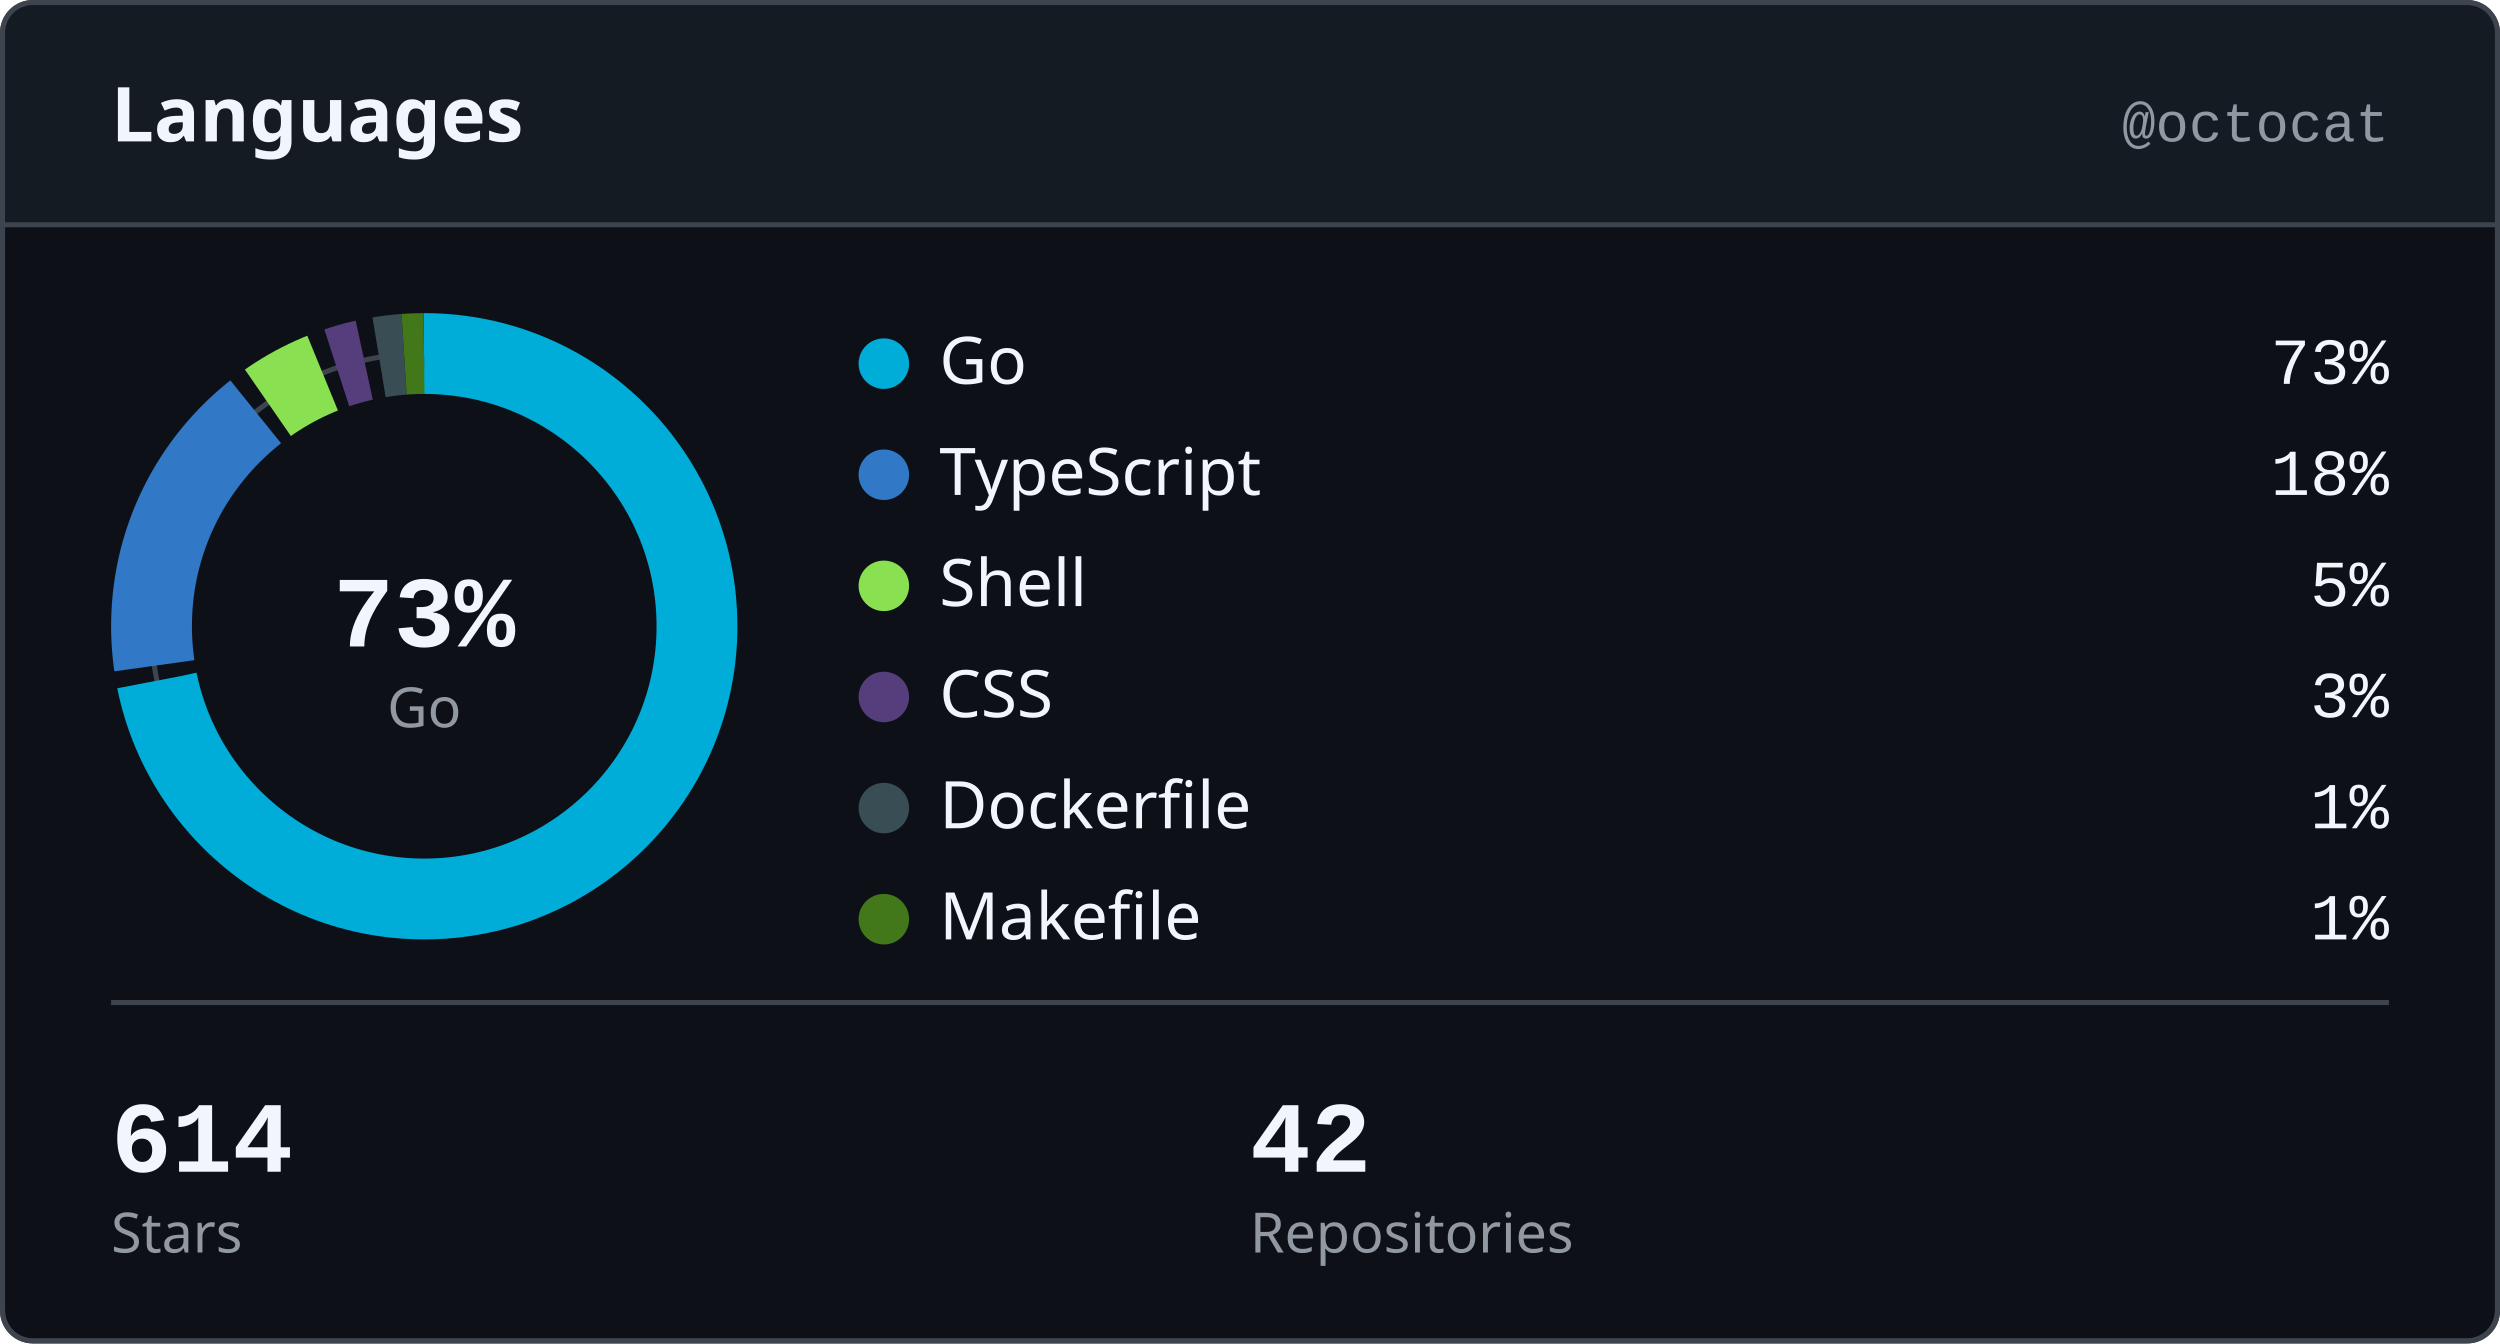
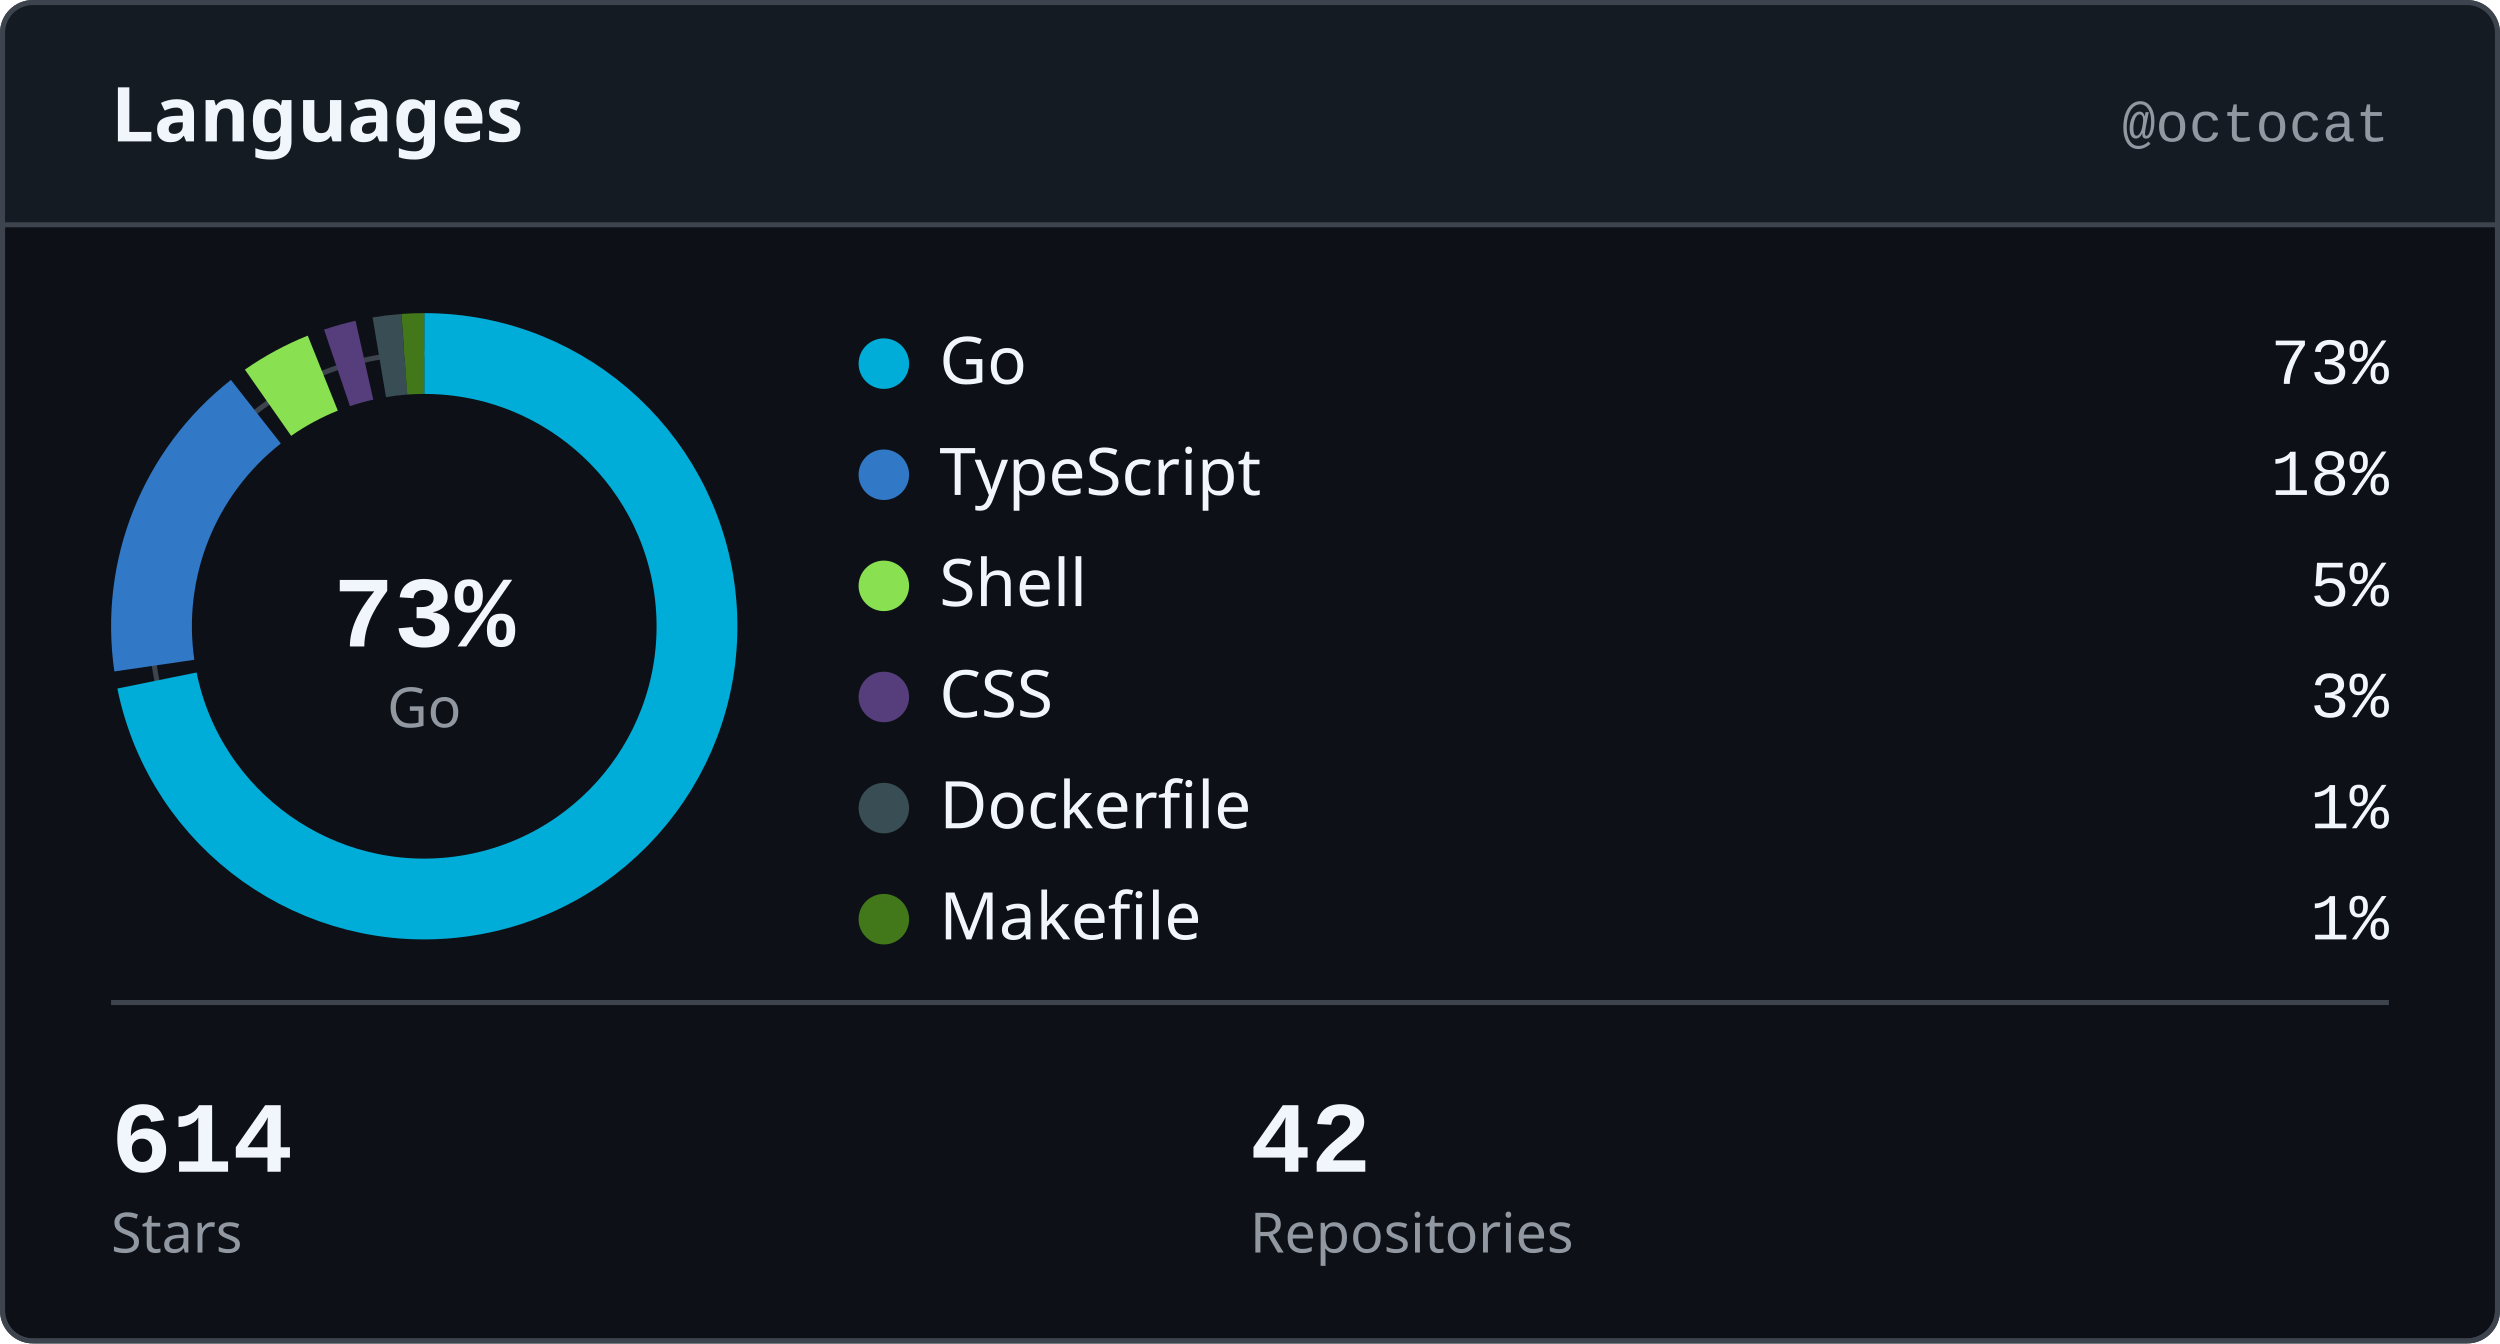
<svg xmlns="http://www.w3.org/2000/svg" width="495" height="266" viewBox="0 0 495 266" role="img" aria-labelledby="ghcTitle ghcDesc">
  <style>
.bg{fill:#0d1117;stroke:#3d444d}
.panel{fill:#151b23}
.t,.v,.big{fill:#f0f6fc}
.d,.l,.h,.s{fill:#9198a1}
.n,.c{fill:#f0f6fc}
.star,.pill-v{fill:#4493f8}
.on-accent{fill:#0d1117}
.line{stroke:#4493f8}
.area{fill:#4493f8}
.axis,.edge{stroke:#3d444d}
.track{fill:#3d444d}
.ok{fill:#3fb950}
.fg{fill:#f0f6fc}
.h0{fill:#151b23}.h1{fill:#033a16}.h2{fill:#196c2e}.h3{fill:#2ea043}.h4{fill:#56d364}
text{font-family:-apple-system,BlinkMacSystemFont,'Segoe UI','Noto Sans',Helvetica,Arial,sans-serif}
.mono{font-family:ui-monospace,SFMono-Regular,'SF Mono',Menlo,Consolas,'Liberation Mono',monospace}
.t{font-size:15px;font-weight:600}
.d{font-size:11px}
.v{font-size:22px;font-weight:600;font-family:ui-monospace,SFMono-Regular,'SF Mono',Menlo,Consolas,'Liberation Mono',monospace}
.big{font-size:20px;font-weight:600;font-family:ui-monospace,SFMono-Regular,'SF Mono',Menlo,Consolas,'Liberation Mono',monospace}
.l{font-size:11px}
.h{font-size:14px;font-weight:600}
.n{font-size:13px}
.s{font-size:11px}
.c{font-size:13px;font-weight:500;font-family:ui-monospace,SFMono-Regular,'SF Mono',Menlo,Consolas,'Liberation Mono',monospace}
.line{fill:none;stroke-width:2;stroke-linecap:round;stroke-linejoin:round}
.area{fill-opacity:0.12;stroke:none}
.axis{stroke-width:1}
.edge{fill:none;stroke-width:1}
+ .m0{animation:m0 1.88s linear 1}
+ @keyframes m0{0%{stroke-dasharray:1;stroke-dashoffset:1}54.21%,100%{stroke-dasharray:1;stroke-dashoffset:0}}
+ .m1{animation:m1 1.88s linear 1}
+ @keyframes m1{0%,54.21%{stroke-dasharray:1;stroke-dashoffset:1}67.33%,100%{stroke-dasharray:1;stroke-dashoffset:0}}
+ .m2{animation:m2 1.88s linear 1}
+ @keyframes m2{0%,67.33%{stroke-dasharray:1;stroke-dashoffset:1}70.7%,100%{stroke-dasharray:1;stroke-dashoffset:0}}
+ .m3{animation:m3 1.88s linear 1}
+ @keyframes m3{0%,70.7%{stroke-dasharray:1;stroke-dashoffset:1}73.37%,100%{stroke-dasharray:1;stroke-dashoffset:0}}
+ .m4{animation:m4 1.88s linear 1}
+ @keyframes m4{0%,73.37%{stroke-dasharray:1;stroke-dashoffset:1}76.03%,100%{stroke-dasharray:1;stroke-dashoffset:0}}
+ .m5{animation:m5 1.88s linear 1}
+ @keyframes m5{0%,76.03%{stroke-dasharray:1;stroke-dashoffset:1}78.69%,100%{stroke-dasharray:1;stroke-dashoffset:0}}
+ .m6{animation:m6 1.88s ease-out 1}
+ @keyframes m6{0%,78.69%{opacity:0}100%{opacity:1}}
+ @media (prefers-reduced-motion:reduce){.m0,.m1,.m2,.m3,.m4,.m5,.m6{animation:none}}
</style>
  <rect class="bg" x="0.5" y="0.5" width="494" height="265" rx="6" />
  <path class="panel" d="M0.5,44 V6.5 A6,6 0 0 1 6.5,0.5 H488.5 A6,6 0 0 1 494.5,6.5 V44 Z" />
  <line class="axis" x1="0.5" y1="44.5" x2="494.5" y2="44.5" />
  <rect class="edge" x="0.5" y="0.5" width="494" height="265" rx="6" />
  <text class="t" x="22" y="28" text-anchor="start">Languages</text>
  <text class="d mono" x="473" y="28" text-anchor="end">@octocat</text>
  <circle class="edge" cx="84" cy="124" r="54" stroke-width="16" />
-   <circle cx="84" cy="124" r="54" fill="none" stroke="#00add8" stroke-width="16" stroke-dasharray="243.65 95.64" stroke-dashoffset="-0" transform="rotate(-90 84 124)" />
-   <circle cx="84" cy="124" r="54" fill="none" stroke="#3178c6" stroke-width="16" stroke-dasharray="56.7 282.59" stroke-dashoffset="-246.65" transform="rotate(-90 84 124)" />
-   <circle cx="84" cy="124" r="54" fill="none" stroke="#89e051" stroke-width="16" stroke-dasharray="12.35 326.94" stroke-dashoffset="-306.36" transform="rotate(-90 84 124)" />
-   <circle cx="84" cy="124" r="54" fill="none" stroke="#563d7c" stroke-width="16" stroke-dasharray="5.64 333.65" stroke-dashoffset="-321.71" transform="rotate(-90 84 124)" />
-   <circle cx="84" cy="124" r="54" fill="none" stroke="#384d54" stroke-width="16" stroke-dasharray="4.99 334.3" stroke-dashoffset="-330.35" transform="rotate(-90 84 124)" />
-   <circle cx="84" cy="124" r="54" fill="none" stroke="#427819" stroke-width="16" stroke-dasharray="3.95 335.34" stroke-dashoffset="-335.34" transform="rotate(-90 84 124)" />
+   <path class="m0" pathLength="1" d="M84,70 A54,54 0 1 1 31.08,134.74" fill="none" stroke="#00add8" stroke-width="16" />
+   <path class="m1" pathLength="1" d="M30.56,131.79 A54,54 0 0 1 50.66,81.52" fill="none" stroke="#3178c6" stroke-width="16" />
+   <path class="m2" pathLength="1" d="M53.07,79.74 A54,54 0 0 1 63.91,73.88" fill="none" stroke="#89e051" stroke-width="16" />
+   <path class="m3" pathLength="1" d="M66.73,72.84 A54,54 0 0 1 72.15,71.32" fill="none" stroke="#563d7c" stroke-width="16" />
+   <path class="m4" pathLength="1" d="M75.1,70.74 A54,54 0 0 1 80.06,70.14" fill="none" stroke="#384d54" stroke-width="16" />
+   <path class="m5" pathLength="1" d="M80.06,70.14 A54,54 0 0 1 84,70" fill="none" stroke="#427819" stroke-width="16" />
  <text class="big t" x="84" y="128" text-anchor="middle">73%</text>
  <text class="s" x="84" y="144" text-anchor="middle">Go</text>
-   <circle cx="175" cy="72" r="5" fill="#00add8" />
-   <text class="n" x="186" y="76" text-anchor="start">Go</text>
-   <text class="c" x="473" y="76" text-anchor="end">73%</text>
-   <circle cx="175" cy="94" r="5" fill="#3178c6" />
-   <text class="n" x="186" y="98" text-anchor="start">TypeScript</text>
-   <text class="c" x="473" y="98" text-anchor="end">18%</text>
-   <circle cx="175" cy="116" r="5" fill="#89e051" />
-   <text class="n" x="186" y="120" text-anchor="start">Shell</text>
-   <text class="c" x="473" y="120" text-anchor="end">5%</text>
-   <circle cx="175" cy="138" r="5" fill="#563d7c" />
-   <text class="n" x="186" y="142" text-anchor="start">CSS</text>
-   <text class="c" x="473" y="142" text-anchor="end">3%</text>
-   <circle cx="175" cy="160" r="5" fill="#384d54" />
-   <text class="n" x="186" y="164" text-anchor="start">Dockerfile</text>
-   <text class="c" x="473" y="164" text-anchor="end">1%</text>
-   <circle cx="175" cy="182" r="5" fill="#427819" />
-   <text class="n" x="186" y="186" text-anchor="start">Makefile</text>
-   <text class="c" x="473" y="186" text-anchor="end">1%</text>
+   <circle class="m6" cx="175" cy="72" r="5" fill="#00add8" />
+   <text class="n m6" x="186" y="76" text-anchor="start">Go</text>
+   <text class="c m6" x="473" y="76" text-anchor="end">73%</text>
+   <circle class="m6" cx="175" cy="94" r="5" fill="#3178c6" />
+   <text class="n m6" x="186" y="98" text-anchor="start">TypeScript</text>
+   <text class="c m6" x="473" y="98" text-anchor="end">18%</text>
+   <circle class="m6" cx="175" cy="116" r="5" fill="#89e051" />
+   <text class="n m6" x="186" y="120" text-anchor="start">Shell</text>
+   <text class="c m6" x="473" y="120" text-anchor="end">5%</text>
+   <circle class="m6" cx="175" cy="138" r="5" fill="#563d7c" />
+   <text class="n m6" x="186" y="142" text-anchor="start">CSS</text>
+   <text class="c m6" x="473" y="142" text-anchor="end">3%</text>
+   <circle class="m6" cx="175" cy="160" r="5" fill="#384d54" />
+   <text class="n m6" x="186" y="164" text-anchor="start">Dockerfile</text>
+   <text class="c m6" x="473" y="164" text-anchor="end">1%</text>
+   <circle class="m6" cx="175" cy="182" r="5" fill="#427819" />
+   <text class="n m6" x="186" y="186" text-anchor="start">Makefile</text>
+   <text class="c m6" x="473" y="186" text-anchor="end">1%</text>
  <line class="axis" x1="22" y1="198.5" x2="473" y2="198.5" />
  <text class="big" x="22" y="232" text-anchor="start">614</text>
  <text class="l" x="22" y="248" text-anchor="start">Stars</text>
  <text class="big" x="247.5" y="232" text-anchor="start">42</text>
  <text class="l" x="247.5" y="248" text-anchor="start">Repositories</text>
</svg>
